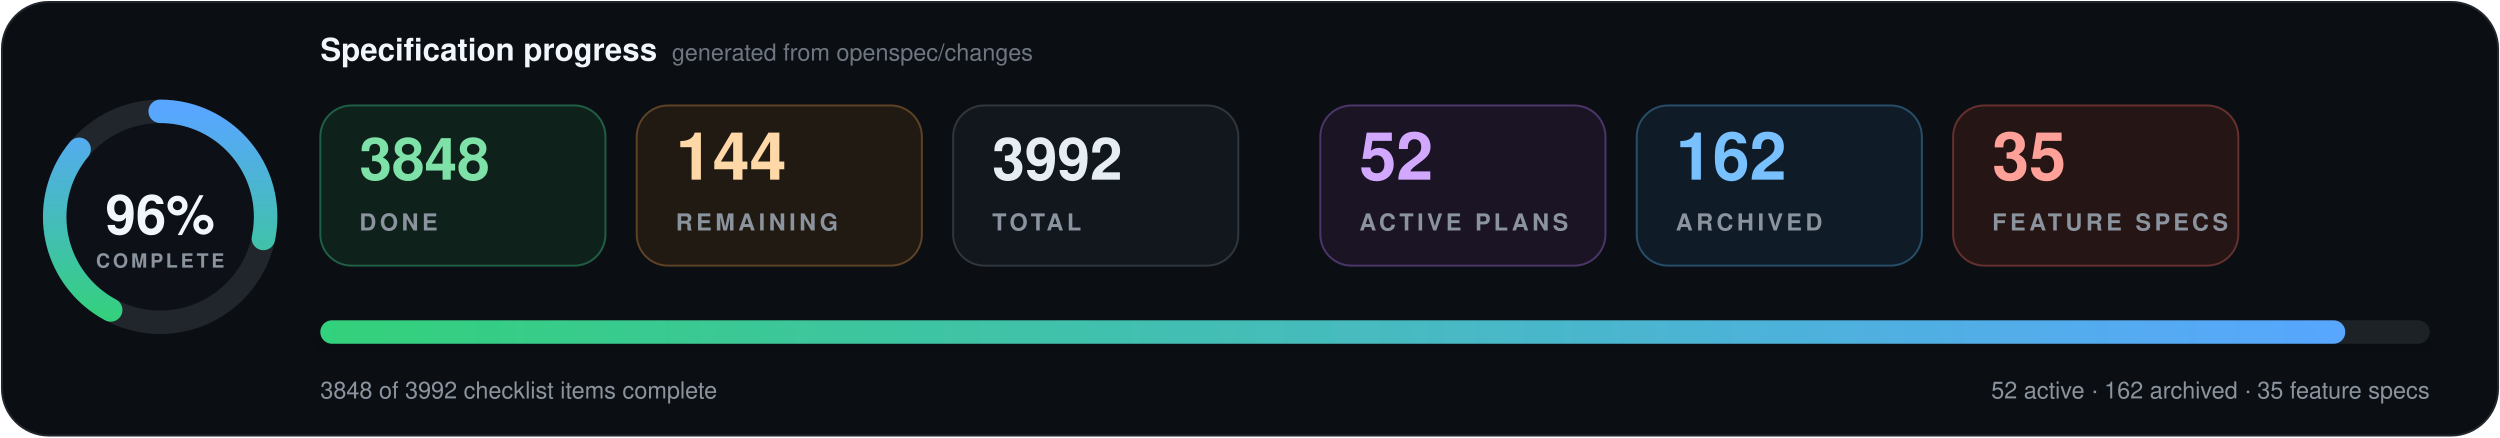
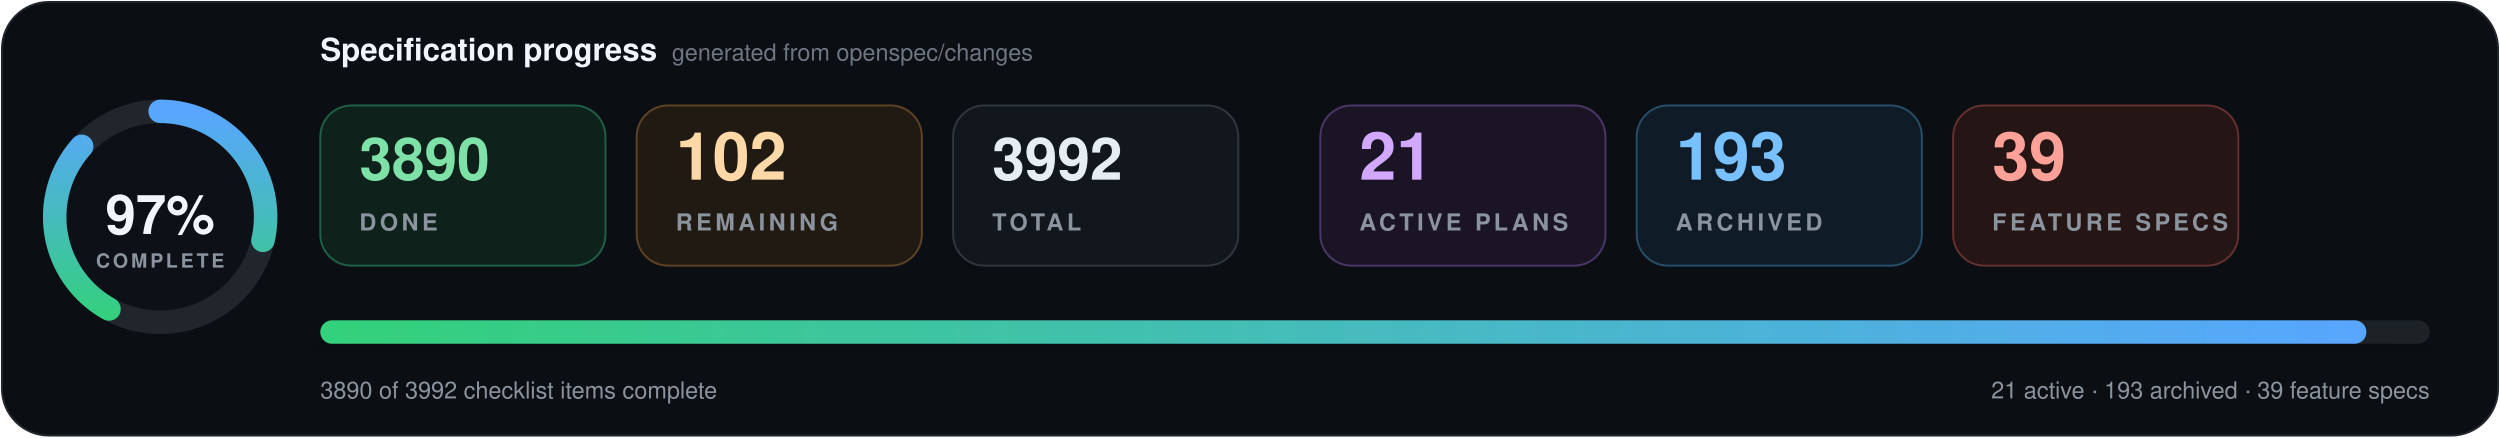
- <svg xmlns="http://www.w3.org/2000/svg" data-cache-version="1791561269" width="1280" height="224" viewBox="0 0 1280 224" role="img" aria-labelledby="title description" font-family="system-ui, -apple-system, BlinkMacSystemFont, 'Segoe UI', Helvetica, Arial, sans-serif" font-variant-numeric="tabular-nums">
+ <svg xmlns="http://www.w3.org/2000/svg" data-cache-version="1791562225" width="1280" height="224" viewBox="0 0 1280 224" role="img" aria-labelledby="title description" font-family="system-ui, -apple-system, BlinkMacSystemFont, 'Segoe UI', Helvetica, Arial, sans-serif" font-variant-numeric="tabular-nums">
  <defs>
    <linearGradient id="progress" x1="0" x2="1">
      <stop offset="0" stop-color="#33d17a" />
      <stop offset="1" stop-color="#58a6ff" />
    </linearGradient>
    <filter id="shadow" x="-10%" y="-20%" width="120%" height="150%">
      <feDropShadow dx="0" dy="7" stdDeviation="9" flood-color="#000" flood-opacity=".28" />
    </filter>
  </defs>
  <rect x="1" y="1" width="1278" height="222" rx="24" fill="#0b0f14" stroke="#21262d" />
  <g transform="translate(82 111)">
    <circle r="54" fill="#0d1117" stroke="#21262d" stroke-width="12" />
-     <circle r="54" fill="none" stroke="url(#progress)" stroke-width="12" stroke-linecap="round" pathLength="100" stroke-dasharray="96 100" transform="rotate(-90)" />
-     <text y="-1" text-anchor="middle" dominant-baseline="middle" fill="#f0f6fc" font-size="28" font-weight="800">96%</text>
+     <circle r="54" fill="none" stroke="url(#progress)" stroke-width="12" stroke-linecap="round" pathLength="100" stroke-dasharray="97 100" transform="rotate(-90)" />
+     <text y="-1" text-anchor="middle" dominant-baseline="middle" fill="#f0f6fc" font-size="28" font-weight="800">97%</text>
    <text y="26" text-anchor="middle" fill="#8b949e" font-size="10" font-weight="700" letter-spacing="1.5">COMPLETE</text>
  </g>
  <text x="164" y="31" fill="#f0f6fc" font-size="16" font-weight="750">Specification progress</text>
  <text x="344" y="31" fill="#6e7681" font-size="12">generated from openspec/changes</text>
  <g transform="translate(164 54)">
    <rect width="146" height="82" rx="16" fill="#0f211b" stroke="#1f5f46" />
-     <text x="20" y="38" fill="#7ee2a8" font-size="30" font-weight="750">3848</text>
+     <text x="20" y="38" fill="#7ee2a8" font-size="30" font-weight="750">3890</text>
    <text x="20" y="64" fill="#8b949e" font-size="12" font-weight="700" letter-spacing="1.8">DONE</text>
  </g>
  <g transform="translate(326 54)">
    <rect width="146" height="82" rx="16" fill="#211a13" stroke="#5d4225" />
-     <text x="20" y="38" fill="#ffd8a8" font-size="34" font-weight="750">144</text>
+     <text x="20" y="38" fill="#ffd8a8" font-size="34" font-weight="750">102</text>
    <text x="20" y="64" fill="#8b949e" font-size="12" font-weight="700" letter-spacing="1.8">REMAINING</text>
  </g>
  <g transform="translate(488 54)">
    <rect width="146" height="82" rx="16" fill="#12171d" stroke="#30363d" />
    <text x="20" y="38" fill="#e6edf3" font-size="30" font-weight="750">3992</text>
    <text x="20" y="64" fill="#8b949e" font-size="12" font-weight="700" letter-spacing="1.8">TOTAL</text>
  </g>
  <g transform="translate(676 54)">
    <rect width="146" height="82" rx="16" fill="#1a1424" stroke="#4c3569" />
-     <text x="20" y="38" fill="#d2a8ff" font-size="34" font-weight="750">52</text>
+     <text x="20" y="38" fill="#d2a8ff" font-size="34" font-weight="750">21</text>
    <text x="20" y="64" fill="#8b949e" font-size="12" font-weight="700" letter-spacing="1.8">ACTIVE PLANS</text>
  </g>
  <g transform="translate(838 54)">
    <rect width="146" height="82" rx="16" fill="#0f1c27" stroke="#274d69" />
-     <text x="20" y="38" fill="#79c0ff" font-size="34" font-weight="750">162</text>
+     <text x="20" y="38" fill="#79c0ff" font-size="34" font-weight="750">193</text>
    <text x="20" y="64" fill="#8b949e" font-size="12" font-weight="700" letter-spacing="1.8">ARCHIVED</text>
  </g>
  <g transform="translate(1000 54)">
    <rect width="146" height="82" rx="16" fill="#251514" stroke="#65302d" />
-     <text x="20" y="38" fill="#ffa198" font-size="34" font-weight="750">35</text>
+     <text x="20" y="38" fill="#ffa198" font-size="34" font-weight="750">39</text>
    <text x="20" y="64" fill="#8b949e" font-size="12" font-weight="700" letter-spacing="1.8">FEATURE SPECS</text>
  </g>
  <g filter="url(#shadow)">
    <rect x="164" y="164" width="1080" height="12" rx="6" fill="#1b2128" />
-     <rect x="164" y="164" width="1036.8" height="12" rx="6" fill="url(#progress)" />
+     <rect x="164" y="164" width="1047.6" height="12" rx="6" fill="url(#progress)" />
  </g>
-   <text x="164" y="204" fill="#8b949e" font-size="12">3848 of 3992 checklist items complete</text>
-   <text x="1244" y="204" text-anchor="end" fill="#8b949e" font-size="12">52 active · 162 archived · 35 feature specs</text>
+   <text x="164" y="204" fill="#8b949e" font-size="12">3890 of 3992 checklist items complete</text>
+   <text x="1244" y="204" text-anchor="end" fill="#8b949e" font-size="12">21 active · 193 archived · 39 feature specs</text>
</svg>
